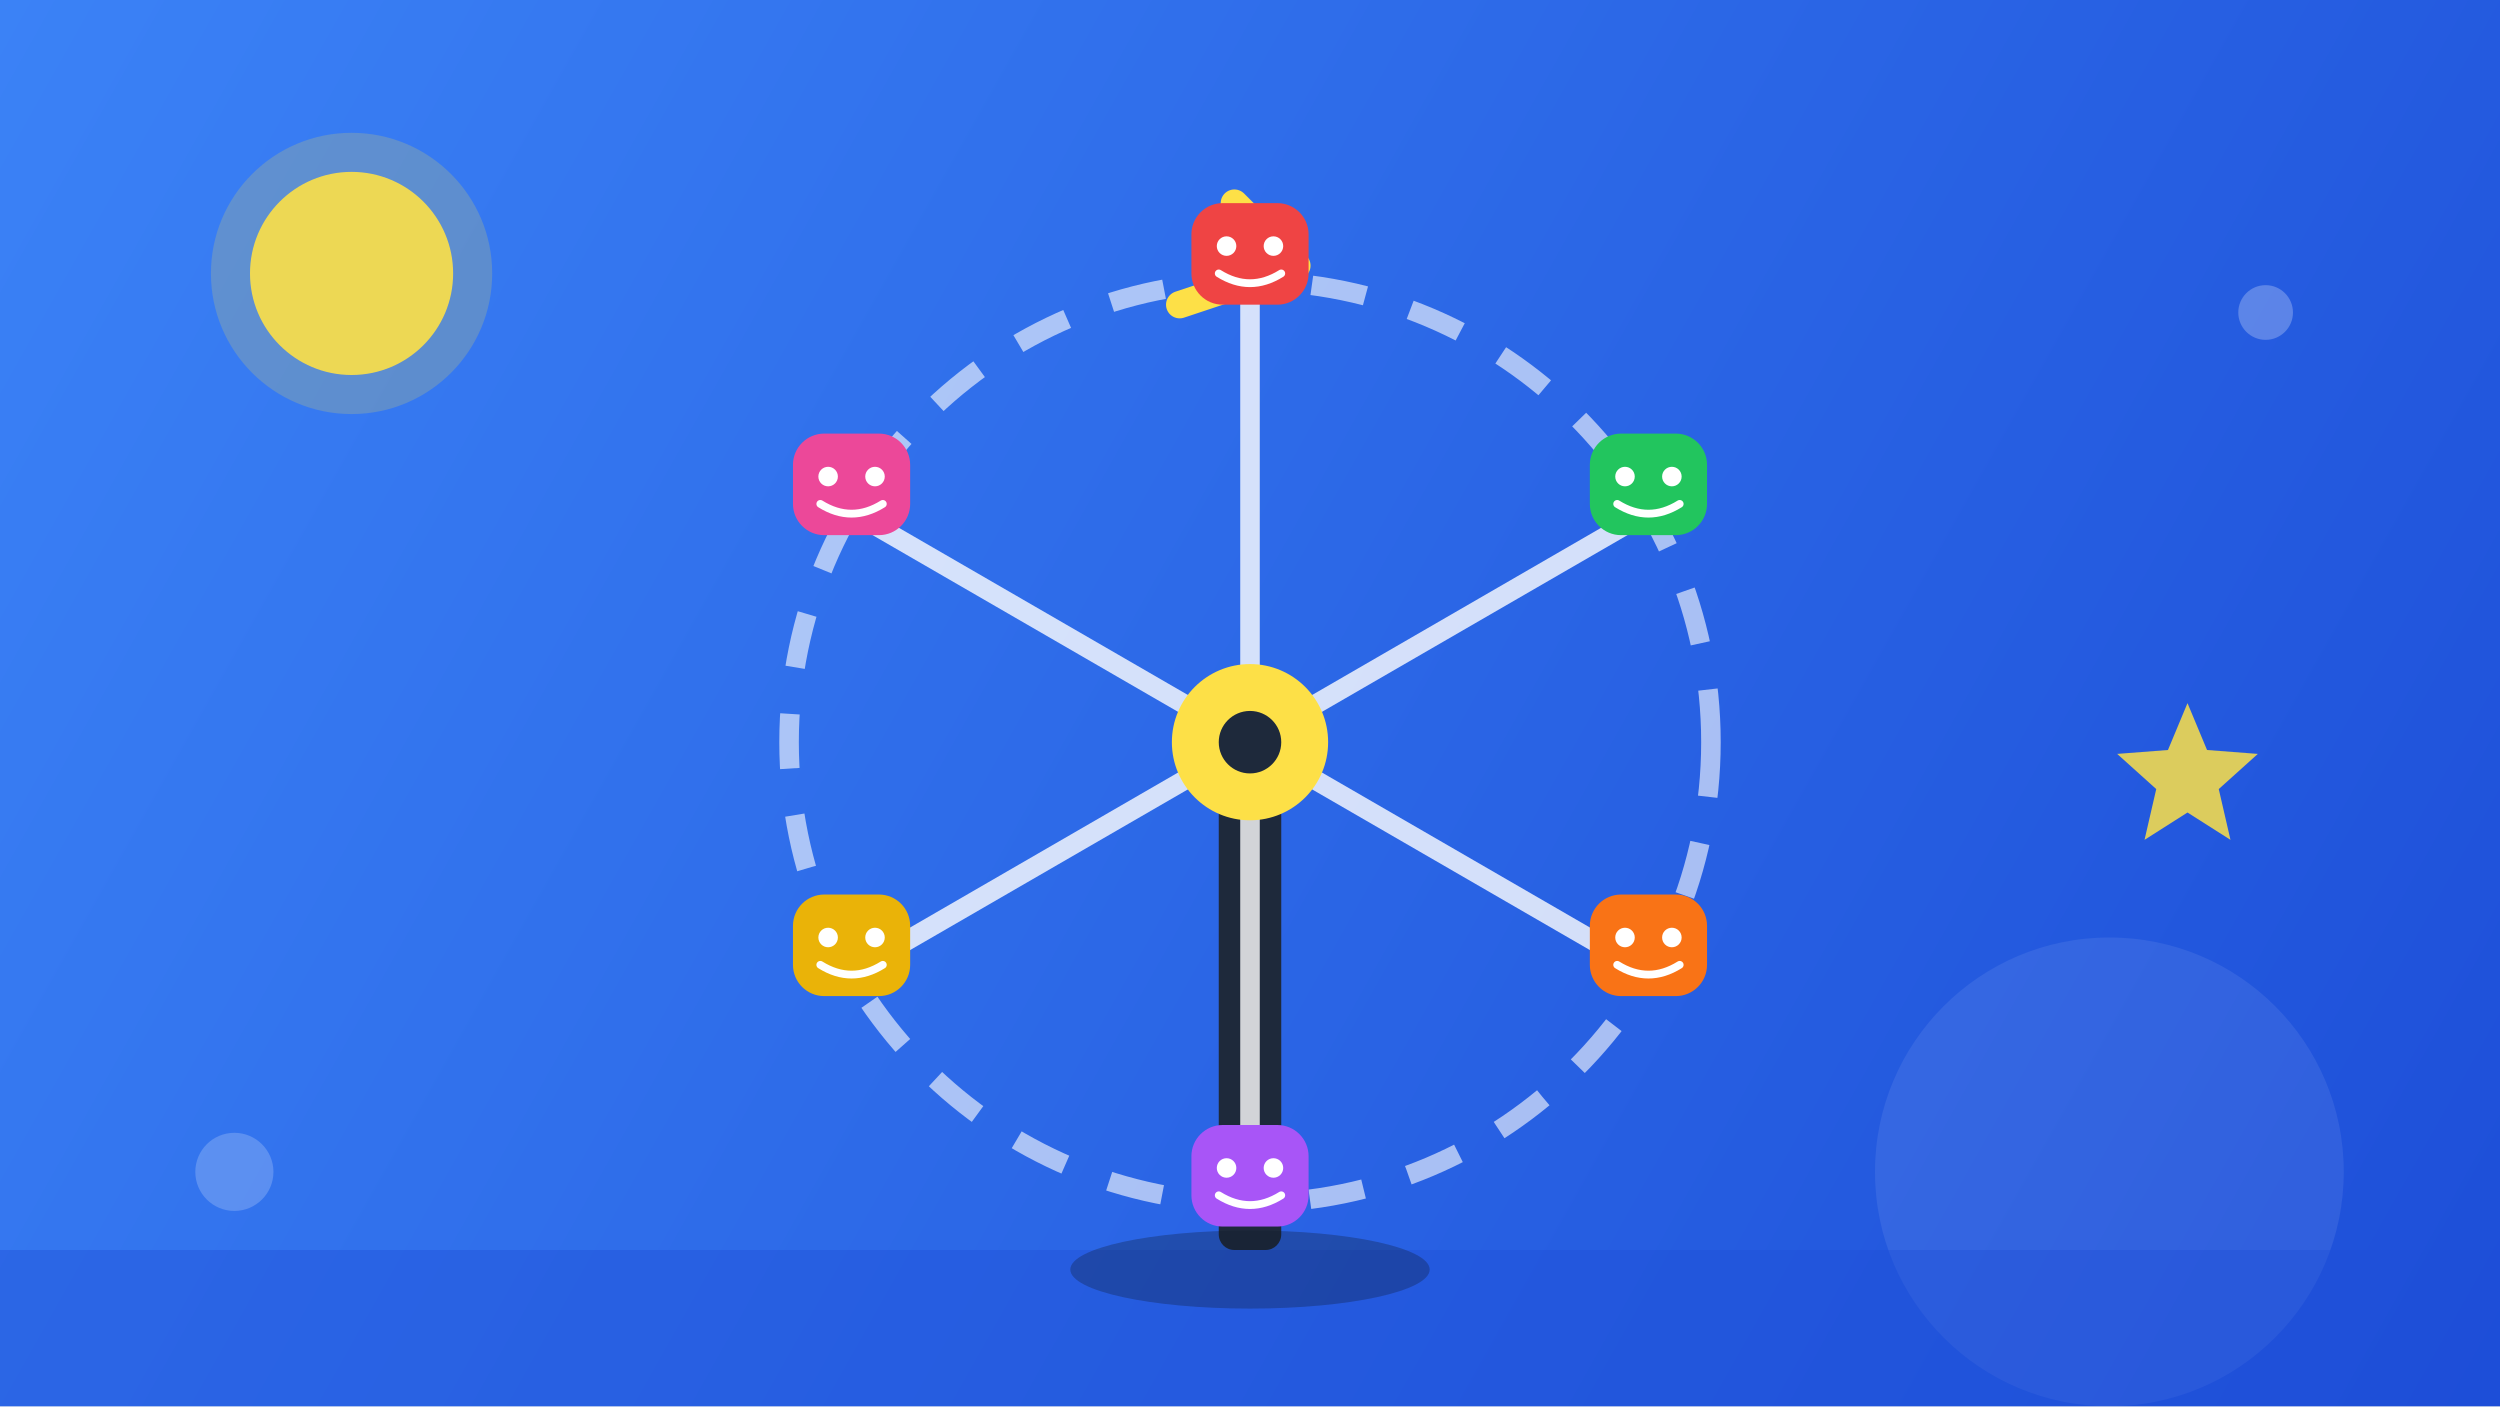
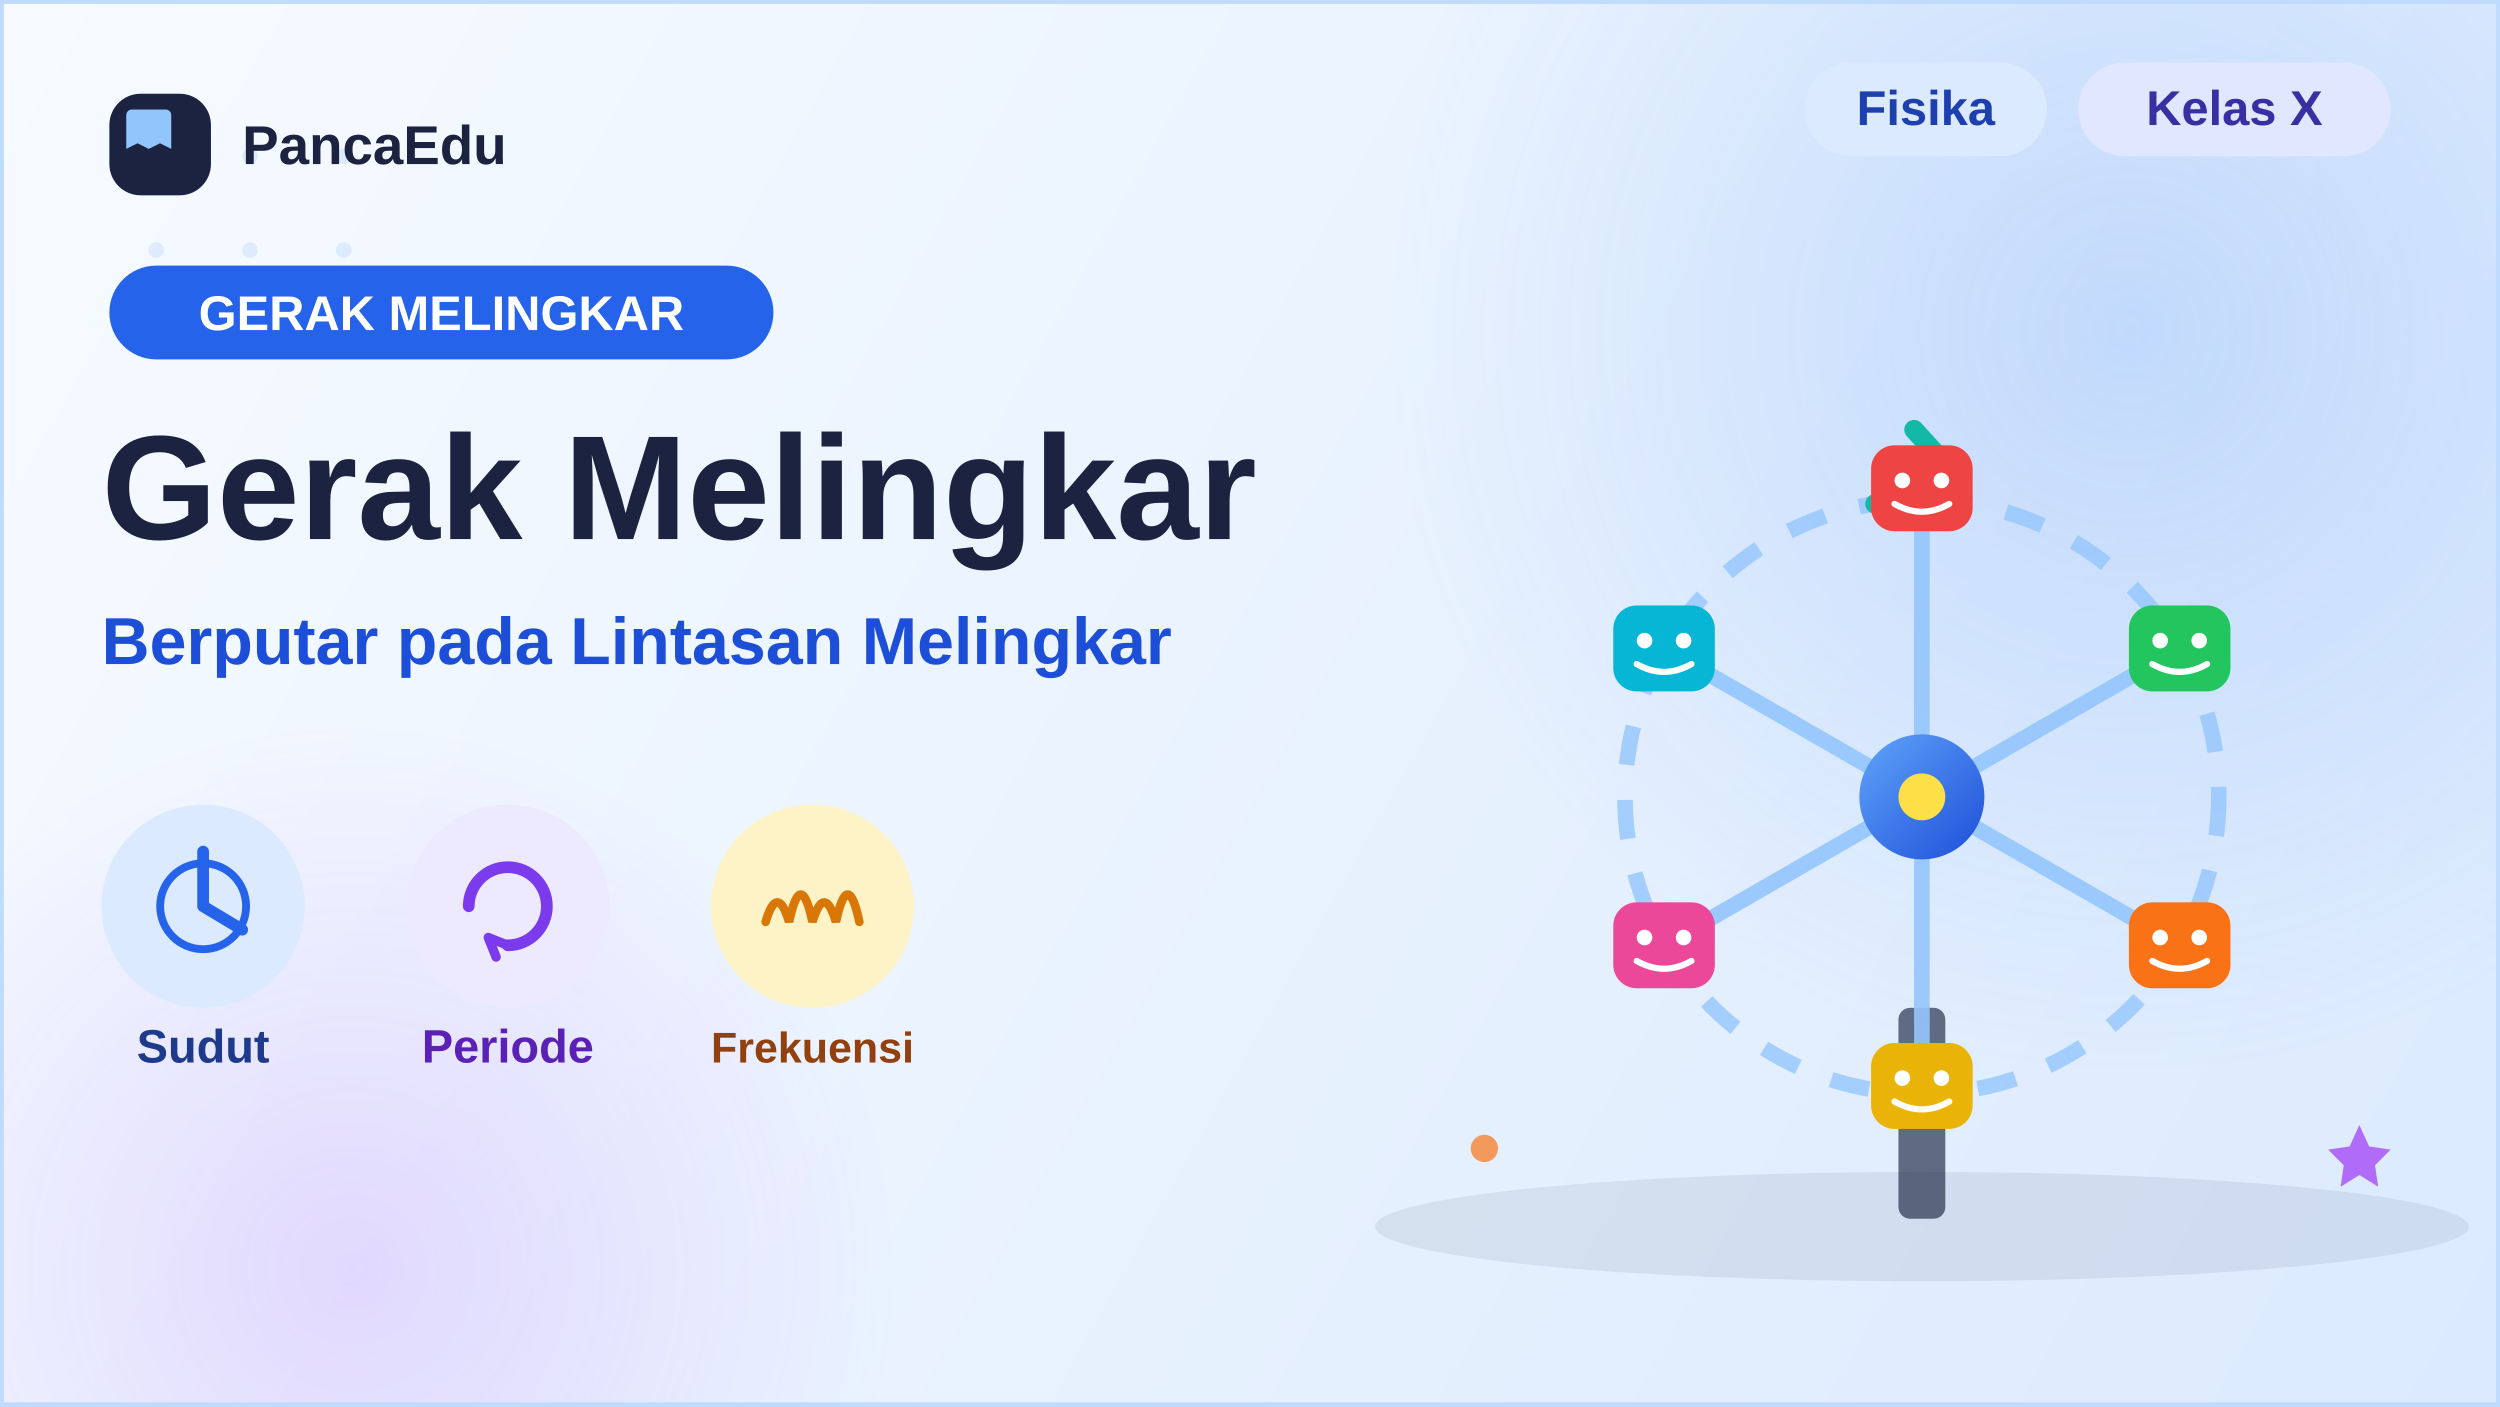
<svg xmlns="http://www.w3.org/2000/svg" viewBox="0 0 640 360">
  <defs>
-     <linearGradient id="bg" x1="0" y1="0" x2="640" y2="360" gradientUnits="userSpaceOnUse">
-       <stop offset="0" stop-color="#3b82f6" />
+     <linearGradient id="gmBgTint" x1="0" y1="0" x2="640" y2="360" gradientUnits="userSpaceOnUse">
+       <stop offset="0" stop-color="#f7fbff" />
+       <stop offset="1" stop-color="#dbeafe" />
+     </linearGradient>
+     <radialGradient id="gmBlobBlue" cx="0.5" cy="0.5" r="0.5">
+       <stop offset="0" stop-color="#3b82f6" stop-opacity="0.2" />
+       <stop offset="1" stop-color="#3b82f6" stop-opacity="0" />
+     </radialGradient>
+     <radialGradient id="gmBlobPurple" cx="0.5" cy="0.5" r="0.5">
+       <stop offset="0" stop-color="#a855f7" stop-opacity="0.18" />
+       <stop offset="1" stop-color="#a855f7" stop-opacity="0" />
+     </radialGradient>
+     <linearGradient id="gmHubG" x1="0" y1="0" x2="1" y2="1">
+       <stop offset="0" stop-color="#60a5fa" />
      <stop offset="1" stop-color="#1d4ed8" />
    </linearGradient>
  </defs>
-   <rect width="640" height="360" fill="url(#bg)" />
-   <circle cx="90" cy="70" r="26" fill="#fde047" opacity="0.9" />
-   <circle cx="90" cy="70" r="36" fill="#fde047" opacity="0.2" />
-   <circle cx="540" cy="300" r="60" fill="#ffffff" opacity="0.08" />
-   <circle cx="60" cy="300" r="10" fill="#ffffff" opacity="0.2" />
-   <circle cx="580" cy="80" r="7" fill="#ffffff" opacity="0.25" />
-   <rect x="0" y="320" width="640" height="40" fill="#1d4ed8" opacity="0.4" />
-   <rect x="312" y="190" width="16" height="130" rx="4" fill="#1e293b" />
-   <ellipse cx="320" cy="325" rx="46" ry="10" fill="#0f172a" opacity="0.3" />
-   <circle cx="320" cy="190" r="118" fill="none" stroke="#ffffff" stroke-width="5" stroke-dasharray="14 12" opacity="0.6" />
-   <g transform="translate(320,72)">
-     <path d="M-18 6 L12 -4 L-4 -20" fill="none" stroke="#fde047" stroke-width="7" stroke-linecap="round" stroke-linejoin="round" />
+   <rect width="640" height="360" fill="url(#gmBgTint)" />
+   <circle cx="545" cy="85" r="190" fill="url(#gmBlobBlue)" />
+   <circle cx="90" cy="325" r="140" fill="url(#gmBlobPurple)" />
+   <rect width="640" height="360" fill="none" stroke="#bfdbfe" stroke-width="2" />
+   <g fill="#3b82f6" opacity="0.12">
+     <circle cx="40" cy="40" r="2" />
+     <circle cx="64" cy="40" r="2" />
+     <circle cx="88" cy="40" r="2" />
+     <circle cx="40" cy="64" r="2" />
+     <circle cx="64" cy="64" r="2" />
+     <circle cx="88" cy="64" r="2" />
  </g>
-   <g>
-     <line x1="320" y1="190" x2="320" y2="72" stroke="#ffffff" stroke-width="5" opacity="0.8" />
-     <line x1="320" y1="190" x2="422" y2="131" stroke="#ffffff" stroke-width="5" opacity="0.8" />
-     <line x1="320" y1="190" x2="422" y2="249" stroke="#ffffff" stroke-width="5" opacity="0.8" />
-     <line x1="320" y1="190" x2="320" y2="308" stroke="#ffffff" stroke-width="5" opacity="0.8" />
-     <line x1="320" y1="190" x2="218" y2="249" stroke="#ffffff" stroke-width="5" opacity="0.8" />
-     <line x1="320" y1="190" x2="218" y2="131" stroke="#ffffff" stroke-width="5" opacity="0.8" />
-     <circle cx="320" cy="190" r="20" fill="#fde047" />
-     <circle cx="320" cy="190" r="8" fill="#1e293b" />
+   <g transform="translate(28,24)">
+     <rect width="26" height="26" rx="8" fill="#1b2340" />
+     <path d="M6 7h14a2 2 0 0 1 2 2v12l-4-2-4 2-4-2-4 2V9a2 2 0 0 1 2-2z" fill="#93c5fd" transform="translate(0,-1) scale(0.72)" />
+     <text x="34" y="18" font-family="Arial, sans-serif" font-size="14" font-weight="700" fill="#1b2340">PancaEdu</text>
+   </g>
+   <g font-family="Arial, sans-serif" font-size="12.5" font-weight="700">
+     <rect x="462" y="16" width="62" height="24" rx="12" fill="#dbeafe" />
+     <text x="493" y="32" text-anchor="middle" fill="#1e40af">Fisika</text>
+     <rect x="532" y="16" width="80" height="24" rx="12" fill="#e0e7ff" />
+     <text x="572" y="32" text-anchor="middle" fill="#3730a3">Kelas X</text>
+   </g>
+   <g font-family="Arial, sans-serif" font-size="12.5" font-weight="700">
+     <rect x="28" y="68" width="170" height="24" rx="12" fill="#2563eb" />
+     <text x="113" y="84.5" text-anchor="middle" fill="#ffffff">GERAK MELINGKAR</text>
+   </g>
+   <text x="26" y="138" font-family="Arial, sans-serif" font-size="38" font-weight="800" fill="#1b2340">Gerak Melingkar</text>
+   <text x="26" y="170" font-family="Arial, sans-serif" font-size="17" font-weight="600" fill="#1d4ed8">Berputar pada Lintasan Melingkar</text>
+   <g font-family="Arial, sans-serif">
+     <g transform="translate(26,206)">
+       <circle cx="26" cy="26" r="26" fill="#dbeafe" />
+       <path d="M26 26 L26 12 M26 26 L36 32" stroke="#2563eb" stroke-width="3" stroke-linecap="round" fill="none" />
+       <circle cx="26" cy="26" r="11" fill="none" stroke="#2563eb" stroke-width="2" />
+       <text x="26" y="66" text-anchor="middle" font-size="12" font-weight="700" fill="#1e3a8a">Sudut</text>
+     </g>
+     <g transform="translate(104,206)">
+       <circle cx="26" cy="26" r="26" fill="#ede9fe" />
+       <path d="M16 26 A10 10 0 1 1 26 36" stroke="#7c3aed" stroke-width="3" fill="none" stroke-linecap="round" />
+       <path d="M26 36 l-5 -2 2 5" stroke="#7c3aed" stroke-width="2.4" fill="none" stroke-linecap="round" stroke-linejoin="round" />
+       <text x="26" y="66" text-anchor="middle" font-size="12" font-weight="700" fill="#5b21b6">Periode</text>
+     </g>
+     <g transform="translate(182,206)">
+       <circle cx="26" cy="26" r="26" fill="#fef3c7" />
+       <path d="M14 30 q3 -10 6 0 q3 -14 6 0 q3 -10 6 0 q3 -14 6 0" stroke="#d97706" stroke-width="2.2" fill="none" stroke-linecap="round" />
+       <text x="26" y="66" text-anchor="middle" font-size="11" font-weight="700" fill="#92400e">Frekuensi</text>
+     </g>
+   </g>
+   <g transform="translate(372,118)">
+     <ellipse cx="120" cy="196" rx="140" ry="14" fill="#1b2340" opacity="0.08" />
+     <rect x="114" y="140" width="12" height="54" rx="3" fill="#1b2340" opacity="0.65" />
+     <circle cx="120" cy="86" r="76" fill="none" stroke="#93c5fd" stroke-width="4" stroke-dasharray="10 9" opacity="0.8" />
+     <g transform="translate(120,6)">
+       <path d="M-12 5 L8 -3 L-2 -14" fill="none" stroke="#14b8a6" stroke-width="5" stroke-linecap="round" stroke-linejoin="round" />
+     </g>
+     <g stroke="#93c5fd" stroke-width="4" opacity="0.9">
+       <line x1="120" y1="86" x2="120" y2="12" />
+       <line x1="120" y1="86" x2="186" y2="48" />
+       <line x1="120" y1="86" x2="186" y2="124" />
+       <line x1="120" y1="86" x2="120" y2="160" />
+       <line x1="120" y1="86" x2="54" y2="124" />
+       <line x1="120" y1="86" x2="54" y2="48" />
+     </g>
+     <circle cx="120" cy="86" r="16" fill="url(#gmHubG)" />
+     <circle cx="120" cy="86" r="6" fill="#fde047" />
    <g>
-       <rect x="305" y="52" width="30" height="26" rx="8" fill="#ef4444" />
-       <circle cx="314" cy="63" r="2.5" fill="#fff" />
-       <circle cx="326" cy="63" r="2.5" fill="#fff" />
-       <path d="M312 70 Q320 75 328 70" stroke="#fff" stroke-width="2" fill="none" stroke-linecap="round" />
+       <rect x="107" y="-4" width="26" height="22" rx="6" fill="#ef4444" />
+       <circle cx="115" cy="5" r="2" fill="#fff" />
+       <circle cx="125" cy="5" r="2" fill="#fff" />
+       <path d="M113 11 Q120 15 127 11" stroke="#fff" stroke-width="1.6" fill="none" stroke-linecap="round" />
    </g>
    <g>
-       <rect x="407" y="111" width="30" height="26" rx="8" fill="#22c55e" />
-       <circle cx="416" cy="122" r="2.5" fill="#fff" />
-       <circle cx="428" cy="122" r="2.5" fill="#fff" />
-       <path d="M414 129 Q422 134 430 129" stroke="#fff" stroke-width="2" fill="none" stroke-linecap="round" />
+       <rect x="173" y="37" width="26" height="22" rx="6" fill="#22c55e" />
+       <circle cx="181" cy="46" r="2" fill="#fff" />
+       <circle cx="191" cy="46" r="2" fill="#fff" />
+       <path d="M179 52 Q186 56 193 52" stroke="#fff" stroke-width="1.6" fill="none" stroke-linecap="round" />
    </g>
    <g>
-       <rect x="407" y="229" width="30" height="26" rx="8" fill="#f97316" />
-       <circle cx="416" cy="240" r="2.5" fill="#fff" />
-       <circle cx="428" cy="240" r="2.5" fill="#fff" />
-       <path d="M414 247 Q422 252 430 247" stroke="#fff" stroke-width="2" fill="none" stroke-linecap="round" />
+       <rect x="173" y="113" width="26" height="22" rx="6" fill="#f97316" />
+       <circle cx="181" cy="122" r="2" fill="#fff" />
+       <circle cx="191" cy="122" r="2" fill="#fff" />
+       <path d="M179 128 Q186 132 193 128" stroke="#fff" stroke-width="1.6" fill="none" stroke-linecap="round" />
    </g>
    <g>
-       <rect x="305" y="288" width="30" height="26" rx="8" fill="#a855f7" />
-       <circle cx="314" cy="299" r="2.5" fill="#fff" />
-       <circle cx="326" cy="299" r="2.5" fill="#fff" />
-       <path d="M312 306 Q320 311 328 306" stroke="#fff" stroke-width="2" fill="none" stroke-linecap="round" />
+       <rect x="107" y="149" width="26" height="22" rx="6" fill="#eab308" />
+       <circle cx="115" cy="158" r="2" fill="#fff" />
+       <circle cx="125" cy="158" r="2" fill="#fff" />
+       <path d="M113 164 Q120 168 127 164" stroke="#fff" stroke-width="1.6" fill="none" stroke-linecap="round" />
    </g>
    <g>
-       <rect x="203" y="229" width="30" height="26" rx="8" fill="#eab308" />
-       <circle cx="212" cy="240" r="2.5" fill="#fff" />
-       <circle cx="224" cy="240" r="2.5" fill="#fff" />
-       <path d="M210 247 Q218 252 226 247" stroke="#fff" stroke-width="2" fill="none" stroke-linecap="round" />
+       <rect x="41" y="113" width="26" height="22" rx="6" fill="#ec4899" />
+       <circle cx="49" cy="122" r="2" fill="#fff" />
+       <circle cx="59" cy="122" r="2" fill="#fff" />
+       <path d="M47 128 Q54 132 61 128" stroke="#fff" stroke-width="1.6" fill="none" stroke-linecap="round" />
    </g>
    <g>
-       <rect x="203" y="111" width="30" height="26" rx="8" fill="#ec4899" />
-       <circle cx="212" cy="122" r="2.5" fill="#fff" />
-       <circle cx="224" cy="122" r="2.5" fill="#fff" />
-       <path d="M210 129 Q218 134 226 129" stroke="#fff" stroke-width="2" fill="none" stroke-linecap="round" />
+       <rect x="41" y="37" width="26" height="22" rx="6" fill="#06b6d4" />
+       <circle cx="49" cy="46" r="2" fill="#fff" />
+       <circle cx="59" cy="46" r="2" fill="#fff" />
+       <path d="M47 52 Q54 56 61 52" stroke="#fff" stroke-width="1.6" fill="none" stroke-linecap="round" />
    </g>
+     <path d="M232 170 l2.5 5.5 5.5 0.8 -4 4 0.8 5.5 -4.8 -3 -4.8 3 0.8 -5.5 -4 -4 5.5 -0.8 z" fill="#a855f7" opacity="0.85" />
+     <circle cx="8" cy="176" r="3.5" fill="#f97316" opacity="0.7" />
  </g>
-   <path d="M560 180 l5 12 13 1 -10 9 3 13 -11 -7 -11 7 3 -13 -10 -9 13 -1 z" fill="#fde047" opacity="0.85" />
</svg>
